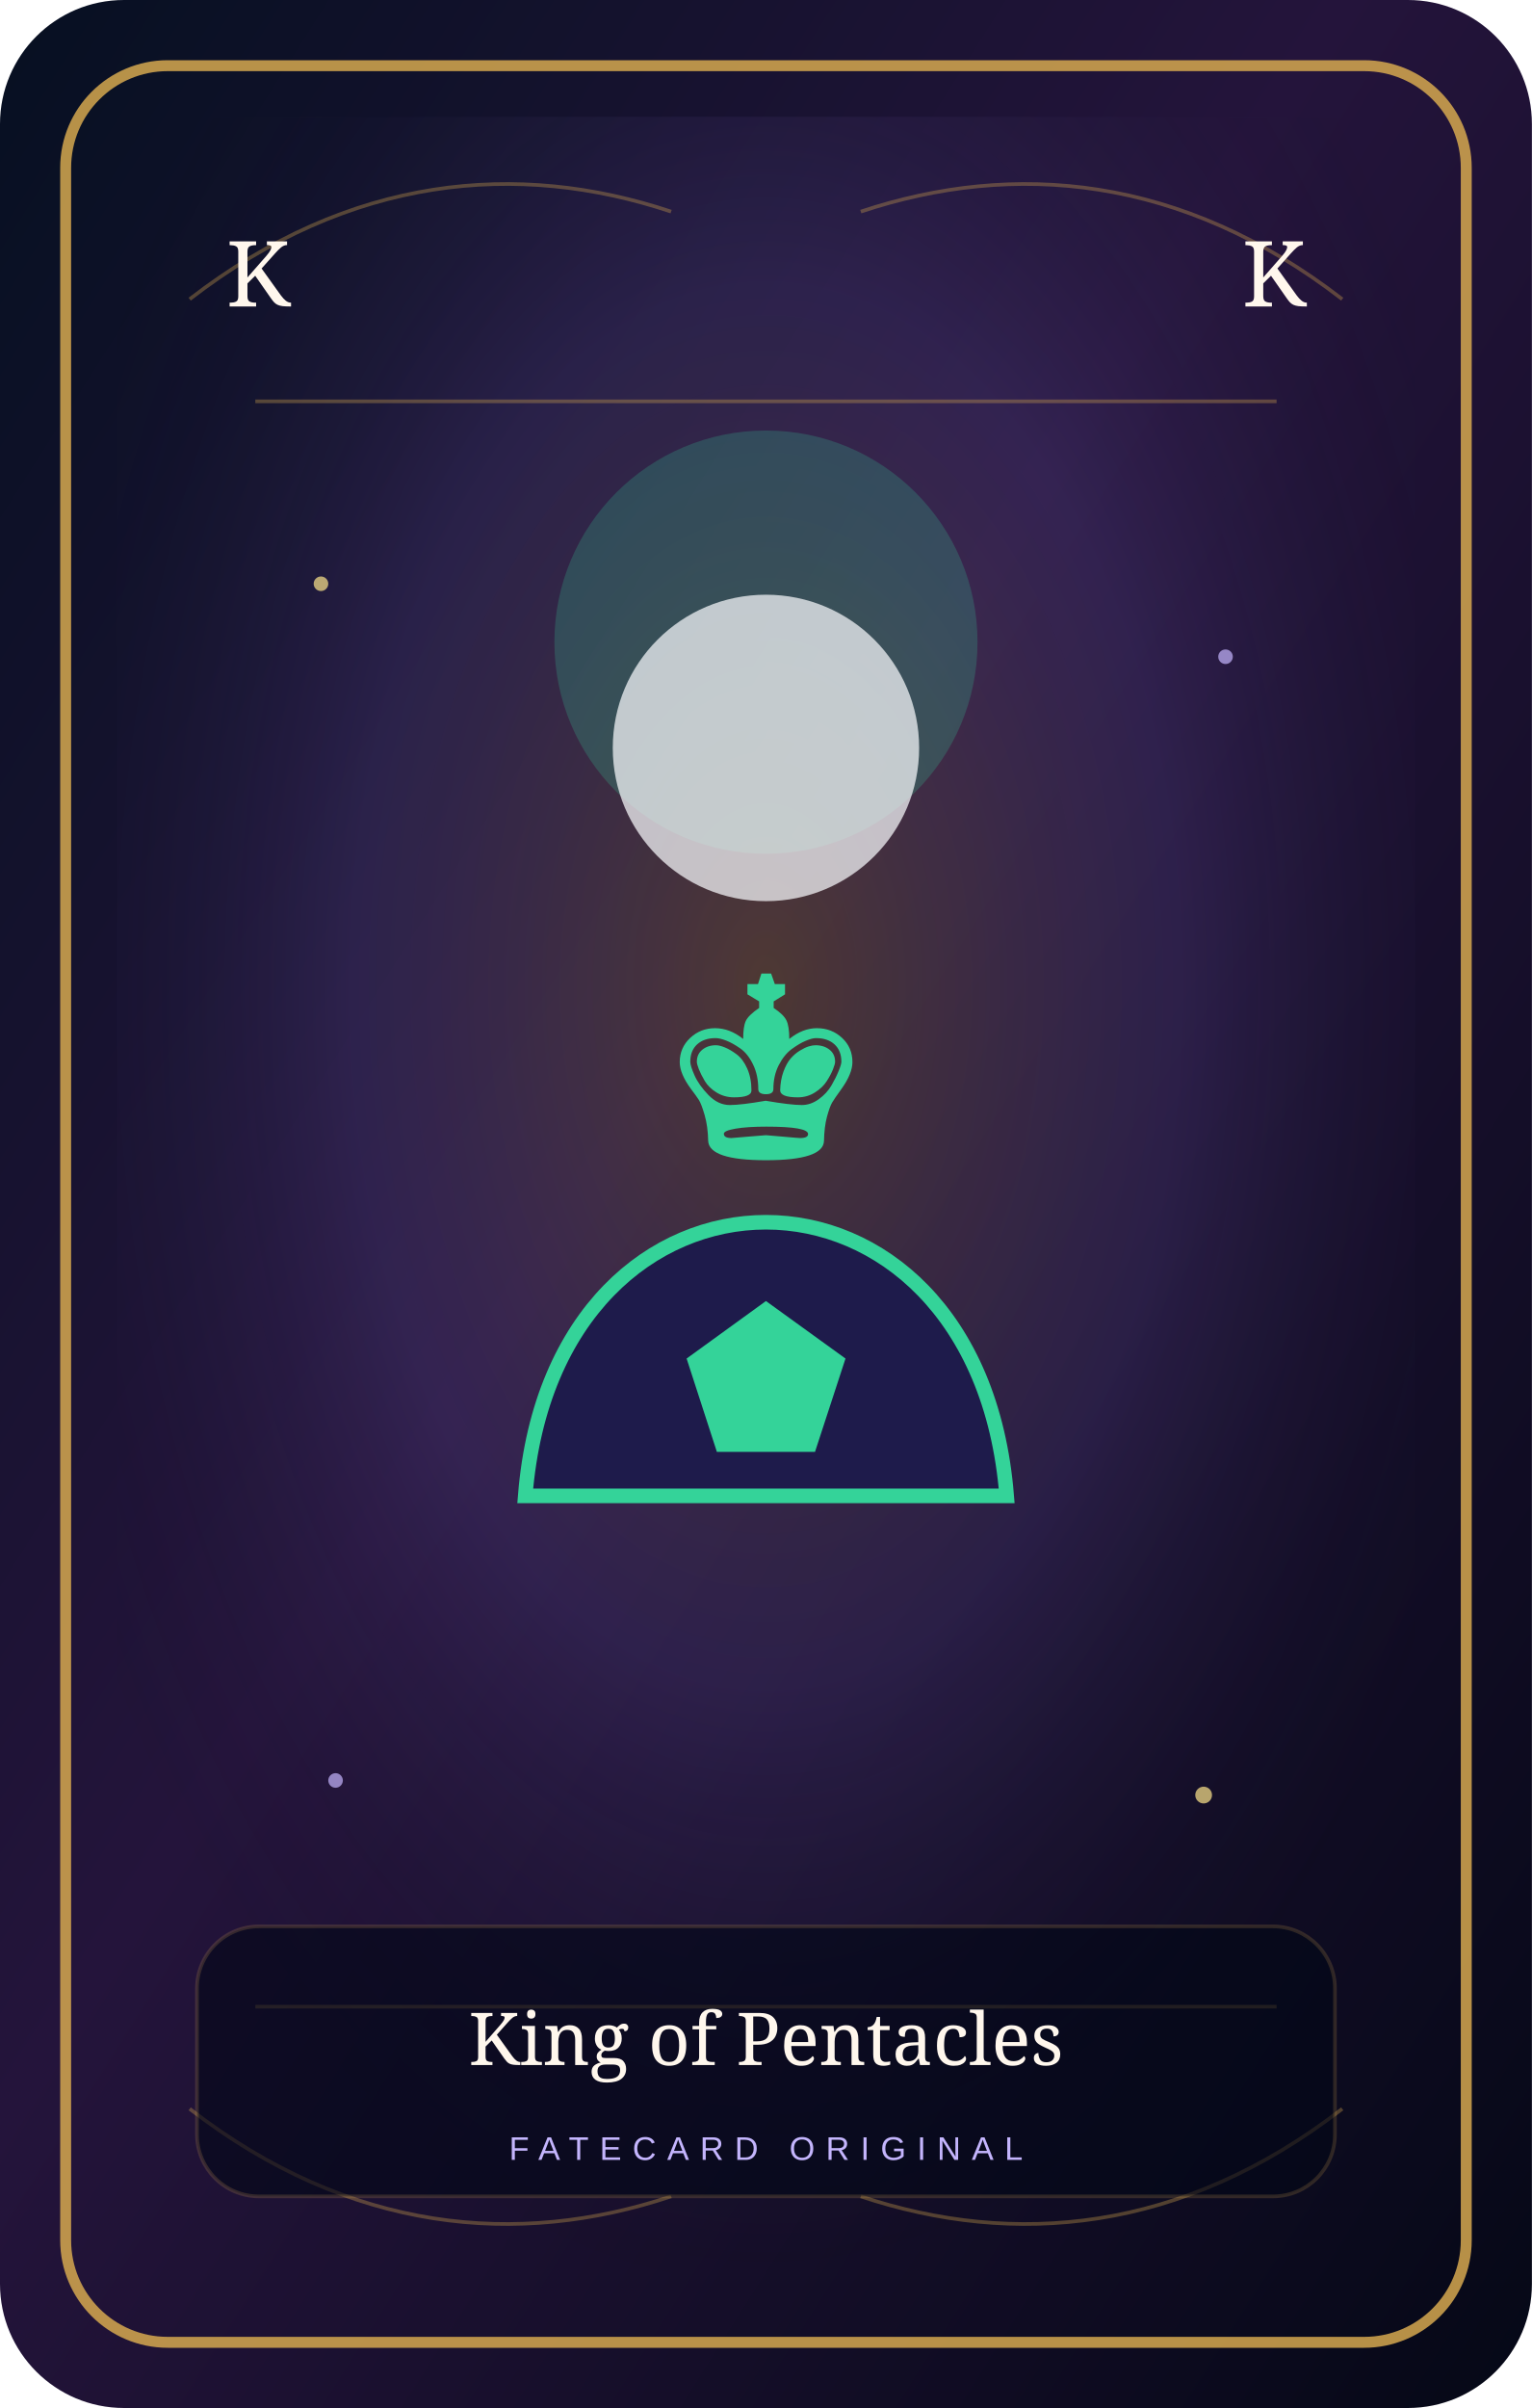
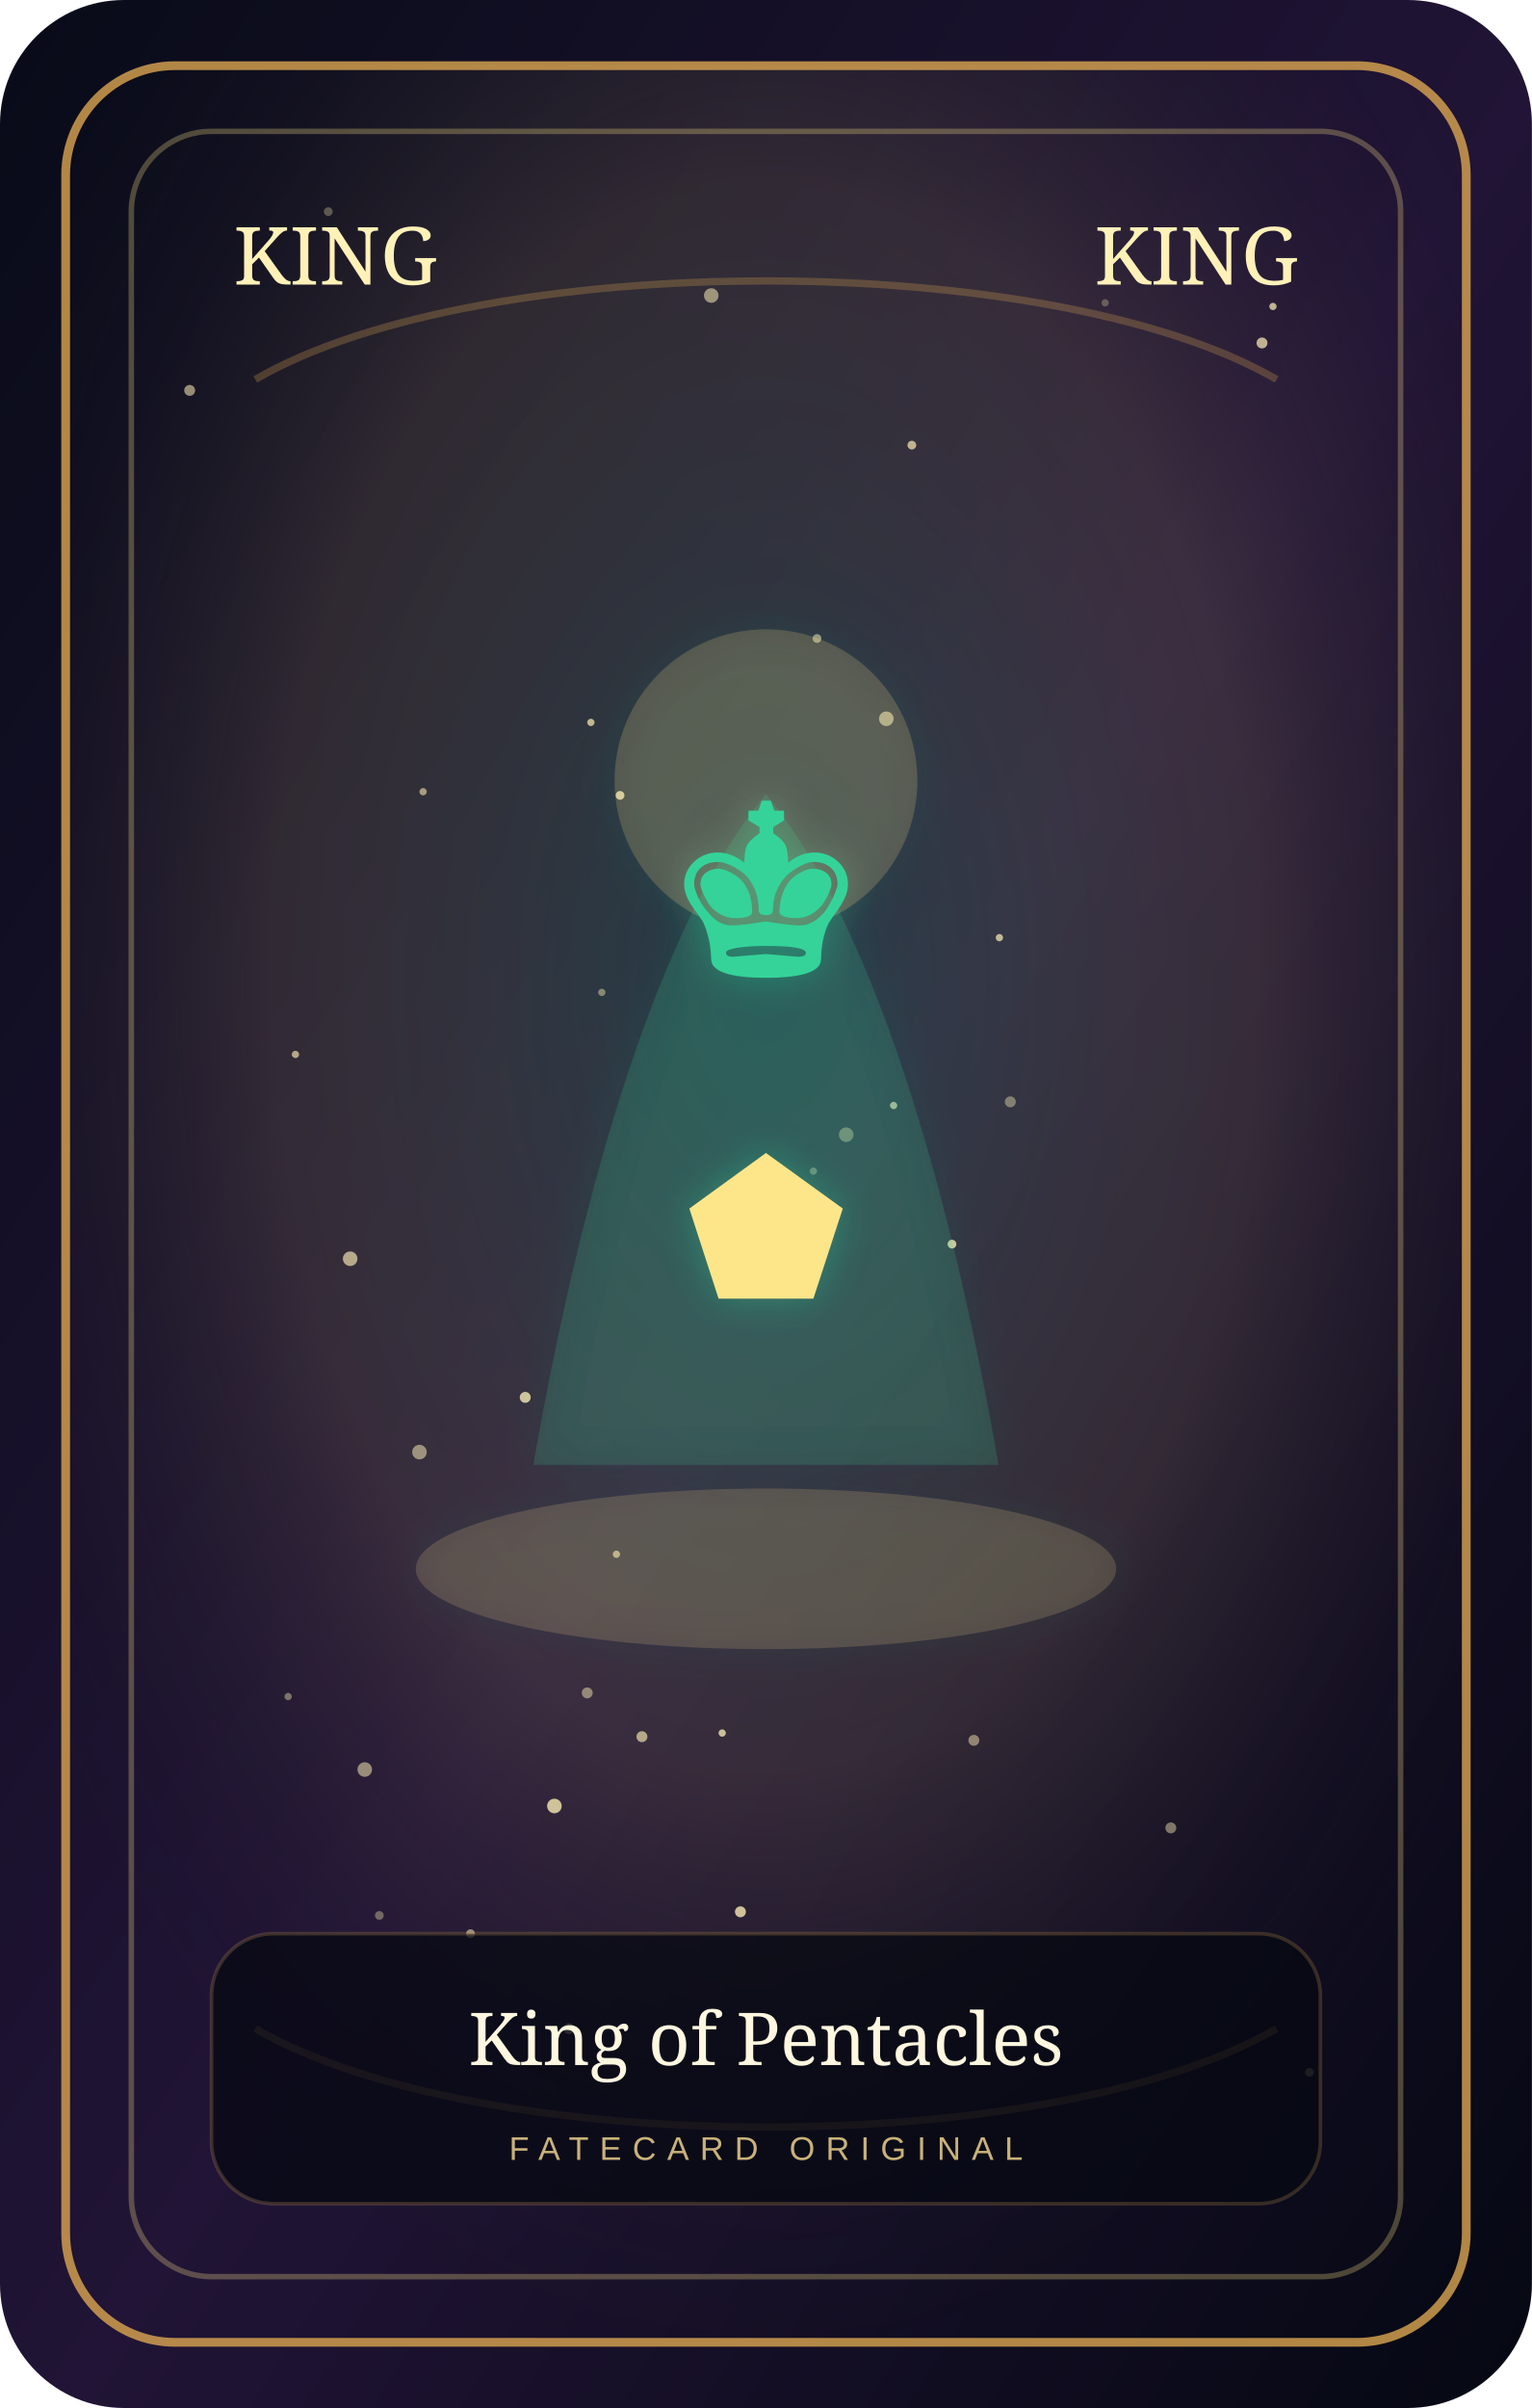
<svg xmlns="http://www.w3.org/2000/svg" width="420" height="660" viewBox="0 0 420 660" role="img" aria-label="King of Pentacles">
  <defs>
    <linearGradient id="bg" x1="0" y1="0" x2="1" y2="1">
-       <stop offset="0%" stop-color="#061021" />
-       <stop offset="44%" stop-color="#24143b" />
-       <stop offset="100%" stop-color="#050816" />
+       <stop stop-color="#080b18" />
+       <stop offset=".52" stop-color="#211436" />
+       <stop offset="1" stop-color="#050812" />
    </linearGradient>
-     <radialGradient id="halo" cx="50%" cy="40%" r="62%">
-       <stop offset="0%" stop-color="#facc15" stop-opacity=".20" />
-       <stop offset="52%" stop-color="#a78bfa" stop-opacity=".12" />
-       <stop offset="100%" stop-color="#000" stop-opacity="0" />
+     <radialGradient id="a" cx="50%" cy="40%" r="64%">
+       <stop stop-color="#34d399" stop-opacity=".22" />
+       <stop offset=".55" stop-color="#fde68a" stop-opacity=".12" />
+       <stop offset="1" stop-color="#000" stop-opacity="0" />
    </radialGradient>
    <filter id="glow">
-       <feGaussianBlur stdDeviation="3" />
+       <feDropShadow dx="0" dy="0" stdDeviation="5" flood-color="#34d399" flood-opacity=".42" />
    </filter>
  </defs>
  <rect width="420" height="660" rx="34" fill="url(#bg)" />
-   <rect x="18" y="18" width="384" height="624" rx="28" fill="none" stroke="#d6a84f" stroke-width="3" stroke-opacity=".85" />
-   <rect x="32" y="32" width="356" height="596" rx="22" fill="url(#halo)" />
-   <g fill="none" stroke="#d6a84f" stroke-opacity=".34">
-     <path d="M52 82 C96 48,142 44,184 58" />
-     <path d="M236 58 C278 44,324 48,368 82" />
-     <path d="M52 578 C96 612,142 616,184 602" />
-     <path d="M236 602 C278 616,324 612,368 578" />
-     <path d="M70 110 H350 M70 550 H350" />
+   <rect x="18" y="18" width="384" height="624" rx="30" fill="url(#a)" stroke="#d6a24f" stroke-opacity=".82" stroke-width="2.4" />
+   <rect x="36" y="36" width="348" height="588" rx="22" fill="none" stroke="#fde68a" stroke-opacity=".28" stroke-width="1.5" />
+   <circle cx="245" cy="303" r="1" fill="#fff1b8" opacity="0.65" />
+   <circle cx="52" cy="107" r="1.5" fill="#fff1b8" opacity="0.55" />
+   <circle cx="81" cy="289" r="1" fill="#fff1b8" opacity="0.63" />
+   <circle cx="267" cy="477" r="1.5" fill="#fff1b8" opacity="0.47" />
+   <circle cx="261" cy="341" r="1.2" fill="#fff1b8" opacity="0.78" />
+   <circle cx="90" cy="58" r="1.2" fill="#fff1b8" opacity="0.30" />
+   <circle cx="129" cy="530" r="1.2" fill="#fff1b8" opacity="0.54" />
+   <circle cx="303" cy="83" r="1" fill="#fff1b8" opacity="0.28" />
+   <circle cx="116" cy="217" r="1" fill="#fff1b8" opacity="0.57" />
+   <circle cx="195" cy="81" r="2" fill="#fff1b8" opacity="0.53" />
+   <circle cx="170" cy="218" r="1.2" fill="#fff1b8" opacity="0.78" />
+   <circle cx="161" cy="464" r="1.5" fill="#fff1b8" opacity="0.47" />
+   <circle cx="152" cy="495" r="2" fill="#fff1b8" opacity="0.77" />
+   <circle cx="219" cy="258" r="1.5" fill="#fff1b8" opacity="0.67" />
+   <circle cx="359" cy="568" r="1.2" fill="#fff1b8" opacity="0.34" />
+   <circle cx="243" cy="197" r="2" fill="#fff1b8" opacity="0.58" />
+   <circle cx="198" cy="475" r="1" fill="#fff1b8" opacity="0.74" />
+   <circle cx="165" cy="272" r="1" fill="#fff1b8" opacity="0.43" />
+   <circle cx="162" cy="198" r="1" fill="#fff1b8" opacity="0.70" />
+   <circle cx="96" cy="345" r="2" fill="#fff1b8" opacity="0.64" />
+   <circle cx="176" cy="476" r="1.5" fill="#fff1b8" opacity="0.63" />
+   <circle cx="277" cy="302" r="1.5" fill="#fff1b8" opacity="0.40" />
+   <circle cx="232" cy="311" r="2" fill="#fff1b8" opacity="0.37" />
+   <circle cx="250" cy="122" r="1.2" fill="#fff1b8" opacity="0.68" />
+   <circle cx="104" cy="525" r="1.2" fill="#fff1b8" opacity="0.36" />
+   <circle cx="224" cy="175" r="1.2" fill="#fff1b8" opacity="0.52" />
+   <circle cx="169" cy="426" r="1" fill="#fff1b8" opacity="0.62" />
+   <circle cx="349" cy="84" r="1" fill="#fff1b8" opacity="0.70" />
+   <circle cx="156" cy="556" r="1.5" fill="#fff1b8" opacity="0.52" />
+   <circle cx="203" cy="524" r="1.5" fill="#fff1b8" opacity="0.77" />
+   <circle cx="79" cy="465" r="1" fill="#fff1b8" opacity="0.41" />
+   <circle cx="115" cy="398" r="2" fill="#fff1b8" opacity="0.51" />
+   <circle cx="100" cy="485" r="2" fill="#fff1b8" opacity="0.52" />
+   <circle cx="223" cy="321" r="1" fill="#fff1b8" opacity="0.35" />
+   <circle cx="346" cy="94" r="1.5" fill="#fff1b8" opacity="0.70" />
+   <circle cx="274" cy="257" r="1" fill="#fff1b8" opacity="0.70" />
+   <circle cx="321" cy="501" r="1.5" fill="#fff1b8" opacity="0.44" />
+   <circle cx="144" cy="383" r="1.5" fill="#fff1b8" opacity="0.77" />
+   <path d="M70 104 C132 68 288 68 350 104 M70 556 C132 592 288 592 350 556" fill="none" stroke="#d6a24f" stroke-opacity=".28" stroke-width="2" />
+   <text x="64" y="78" fill="#fff1b8" font-size="22" font-family="Georgia,serif">KING</text>
+   <text x="356" y="78" text-anchor="end" fill="#fff1b8" font-size="22" font-family="Georgia,serif">KING</text>
+   <g filter="url(#glow)">
+     <ellipse cx="210" cy="430" rx="96" ry="22" fill="#fde68a" opacity=".16" />
+     <path d="M148 400 C164 310 186 250 210 220 C234 250 256 310 272 400 Z" fill="#34d399" opacity=".17" stroke="#34d399" stroke-width="3" />
+     <circle cx="210" cy="214" r="40" fill="#fde68a" opacity=".18" stroke="#fde68a" stroke-width="3" />
+     <text x="210" y="268" text-anchor="middle" font-size="74" fill="#34d399" font-family="Georgia,serif">♚</text>
+     <text x="210" y="356" text-anchor="middle" font-size="56" fill="#fde68a" font-family="Georgia,serif">⬟</text>
  </g>
-   <text x="62" y="84" font-size="25" fill="#fff7ed" font-family="Georgia,serif">K</text>
-   <text x="358" y="84" text-anchor="end" font-size="25" fill="#fff7ed" font-family="Georgia,serif">K</text>
-   <g>
-     <circle cx="210" cy="176" r="58" fill="#34d399" opacity=".22" />
-     <path d="M144 410 C152 310,268 310,276 410 Z" fill="#1e1b4b" stroke="#34d399" stroke-width="4" />
-     <circle cx="210" cy="205" r="42" fill="#f8fafc" opacity=".72" />
-     <text x="210" y="318" text-anchor="middle" font-size="78" fill="#34d399">♚</text>
-     <text x="210" y="398" text-anchor="middle" font-size="58" fill="#34d399">⬟</text>
-   </g>
-   <g opacity=".7">
-     <circle cx="88" cy="160" r="2" fill="#fde68a" />
-     <circle cx="336" cy="180" r="2" fill="#c4b5fd" />
-     <circle cx="330" cy="492" r="2.3" fill="#fde68a" />
-     <circle cx="92" cy="488" r="2" fill="#c4b5fd" />
-   </g>
-   <rect x="54" y="528" width="312" height="74" rx="17" fill="#020617" opacity=".62" stroke="#d6a84f" stroke-opacity=".30" />
-   <text x="210" y="566" text-anchor="middle" font-size="20" font-family="Georgia,serif" fill="#fff7ed">King of Pentacles</text>
-   <text x="210" y="592" text-anchor="middle" font-size="9" font-family="Arial,sans-serif" letter-spacing="3" fill="#c4b5fd">FATECARD ORIGINAL</text>
+   <rect x="58" y="530" width="304" height="74" rx="17" fill="#050812" opacity=".74" stroke="#d6a24f" stroke-opacity=".30" />
+   <text x="210" y="566" text-anchor="middle" fill="#fff7df" font-size="20" font-family="Georgia,serif">King of Pentacles</text>
+   <text x="210" y="592" text-anchor="middle" fill="#c9b27a" font-size="9" font-family="Arial" letter-spacing="3">FATECARD ORIGINAL</text>
</svg>
